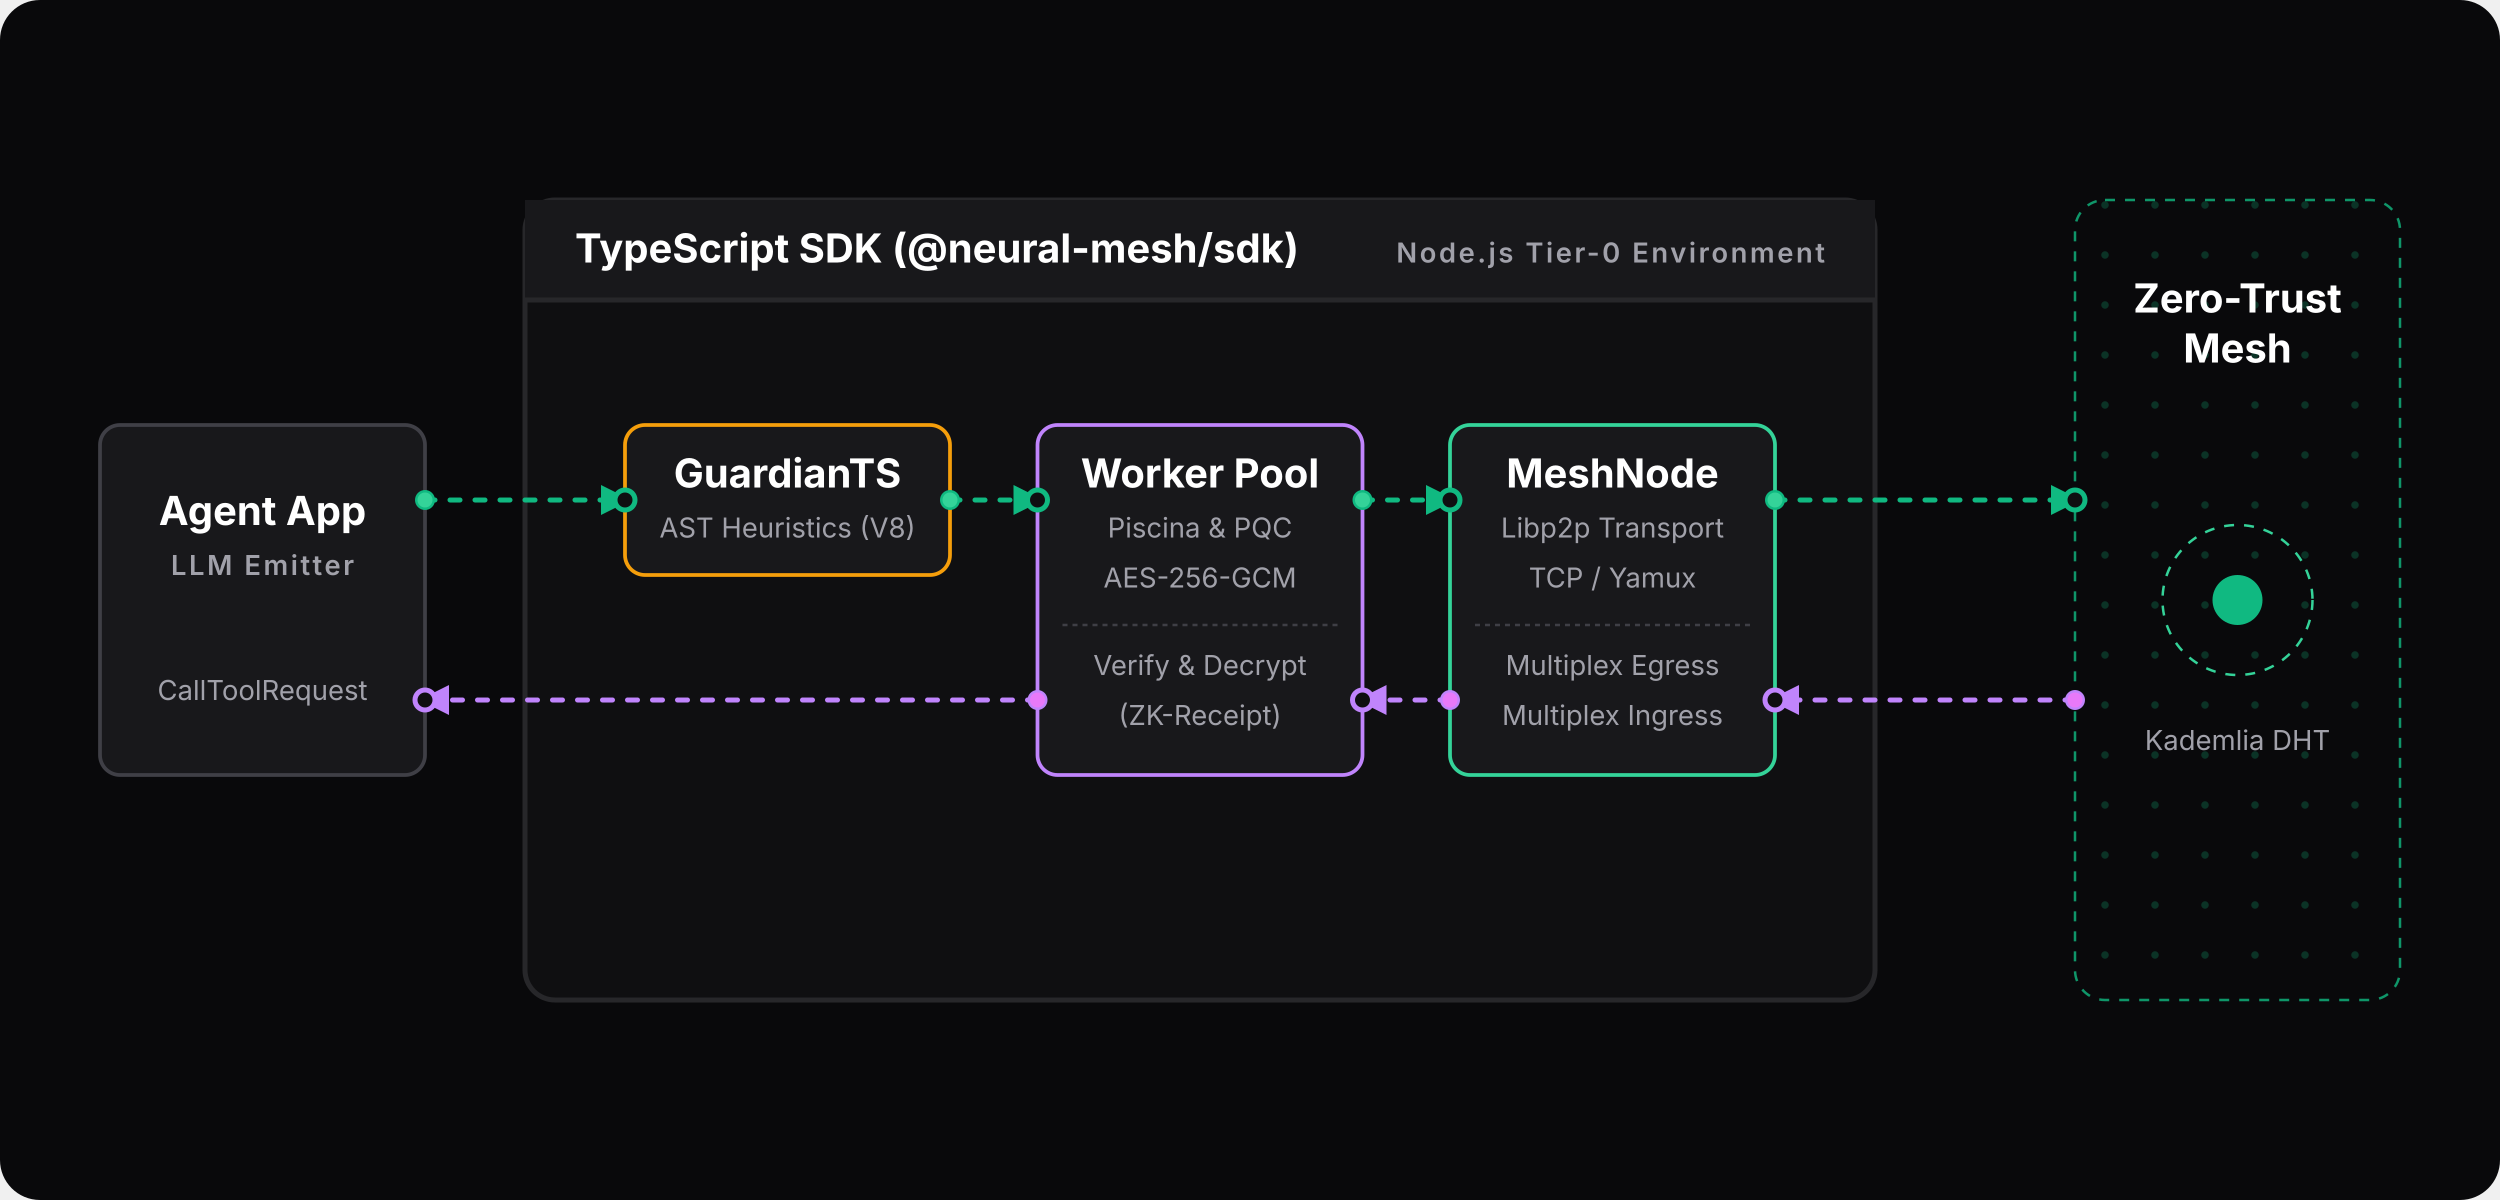
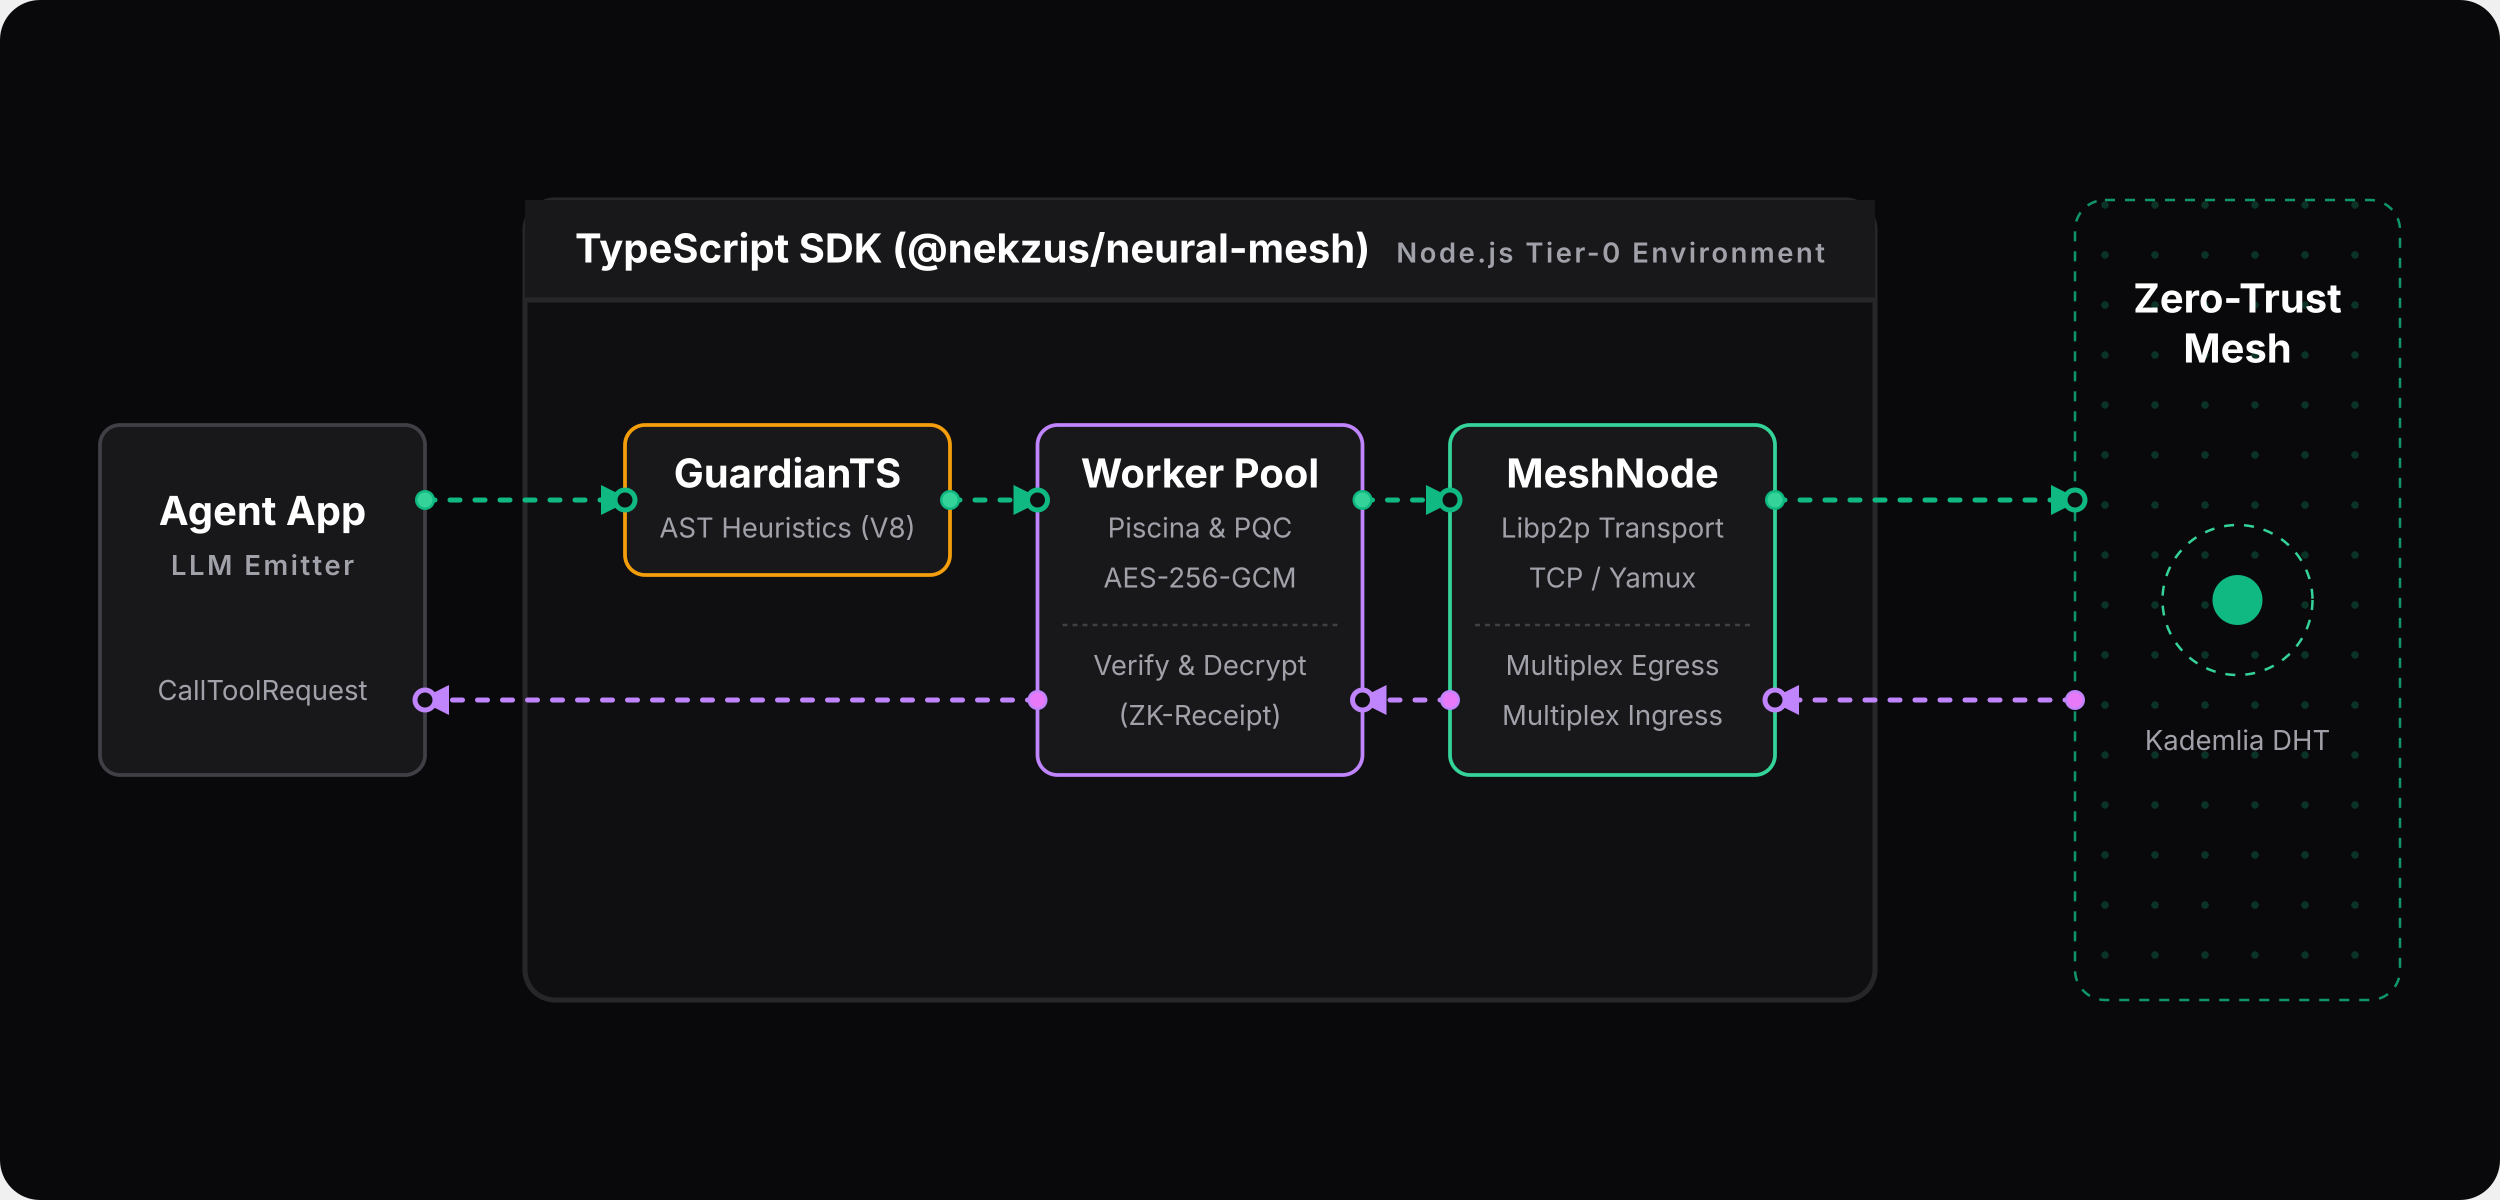
<svg xmlns="http://www.w3.org/2000/svg" width="1000" height="480" viewBox="0 0 1000 480">
  <rect width="1000" height="480" fill="#09090b" rx="16" />
  <defs>
    <pattern id="netBgDSdk" width="20" height="20" patternUnits="userSpaceOnUse">
      <circle cx="2" cy="2" r="1.5" fill="#10b981" opacity="0.3" />
    </pattern>
    <marker id="arrow-outD" viewBox="0 0 10 10" refX="8" refY="5" markerWidth="6" markerHeight="6" orient="auto-start-reverse">
      <path d="M 0 0 L 10 5 L 0 10 z" fill="#10b981" />
    </marker>
    <marker id="arrow-inD" viewBox="0 0 10 10" refX="8" refY="5" markerWidth="6" markerHeight="6" orient="auto-start-reverse">
      <path d="M 0 0 L 10 5 L 0 10 z" fill="#c084fc" />
    </marker>
  </defs>
  <style>
        .sfd-text {
            font-family: 'Inter', system-ui, sans-serif;
            fill: #FAFAFA;
            font-size: 13px;
            font-weight: 500;
        }

        .sfd-text-sm {
            font-family: 'Inter', system-ui, sans-serif;
            fill: #A1A1AA;
            font-size: 11px;
        }

        .sfd-title {
            font-family: 'Inter', system-ui, sans-serif;
            font-weight: 700;
            font-size: 16px;
            fill: #FFFFFF;
        }

        .sfd-subtitle {
            font-family: 'Inter', system-ui, sans-serif;
            font-size: 11px;
            fill: #A1A1AA;
            text-transform: uppercase;
            letter-spacing: 1px;
            font-weight: 600;
        }

        .sfd-zone {
            fill: #0f0f11;
            stroke: #27272a;
            stroke-width: 2;
            rx: 12;
        }

        .sfd-zone-net {
            fill: url(#netBgDSdk);
            stroke: #10b981;
            stroke-width: 1;
            rx: 12;
            stroke-dasharray: 4 4;
            opacity: 0.8;
        }

        .sfd-box {
            fill: #18181b;
            stroke-width: 1.5;
            rx: 8;
        }

        .sfd-box-amber {
            stroke: #f59e0b;
        }

        .sfd-box-purple {
            stroke: #c084fc;
        }

        .sfd-box-emerald {
            stroke: #34d399;
        }

        .sfd-box-zinc {
            stroke: #3f3f46;
        }

        .sfd-stream-out {
            stroke: #10b981;
            stroke-width: 2;
            fill: none;
            stroke-dasharray: 4 6;
            animation: dashOutSdkD 1s linear infinite;
            stroke-linecap: round;
        }

        .sfd-stream-in {
            stroke: #c084fc;
            stroke-width: 2;
            fill: none;
            stroke-dasharray: 4 6;
            animation: dashInSdkD 1s linear infinite;
            stroke-linecap: round;
        }

        @keyframes dashOutSdkD {
            to {
                stroke-dashoffset: -20;
            }
        }

        @keyframes dashInSdkD {
            to {
                stroke-dashoffset: -20;
            }
        }

        @keyframes t80OutSdkD {
            0% {
                transform: translateX(0px);
                opacity: 0;
            }

            10% {
                opacity: 1;
            }

            90% {
                opacity: 1;
            }

            100% {
                transform: translateX(80px);
                opacity: 0;
            }
        }

        @keyframes t35OutSdkD {
            0% {
                transform: translateX(0px);
                opacity: 0;
            }

            10% {
                opacity: 1;
            }

            90% {
                opacity: 1;
            }

            100% {
                transform: translateX(35px);
                opacity: 0;
            }
        }

        @keyframes t120OutSdkD {
            0% {
                transform: translateX(0px);
                opacity: 0;
            }

            10% {
                opacity: 1;
            }

            90% {
                opacity: 1;
            }

            100% {
                transform: translateX(120px);
                opacity: 0;
            }
        }

        @keyframes t120InSdkD {
            0% {
                transform: translateX(0px);
                opacity: 0;
            }

            10% {
                opacity: 1;
            }

            90% {
                opacity: 1;
            }

            100% {
                transform: translateX(-120px);
                opacity: 0;
            }
        }

        @keyframes t35InSdkD {
            0% {
                transform: translateX(0px);
                opacity: 0;
            }

            10% {
                opacity: 1;
            }

            90% {
                opacity: 1;
            }

            100% {
                transform: translateX(-35px);
                opacity: 0;
            }
        }

        @keyframes t245InSdkD {
            0% {
                transform: translateX(0px);
                opacity: 0;
            }

            10% {
                opacity: 1;
            }

            90% {
                opacity: 1;
            }

            100% {
                transform: translateX(-245px);
                opacity: 0;
            }
        }
    </style>
  <rect x="830" y="80" width="130" height="320" class="sfd-zone-net" />
  <text x="895" y="125" class="sfd-title" text-anchor="middle" fill="#10b981">Zero-Trust</text>
  <text x="895" y="145" class="sfd-title" text-anchor="middle" fill="#10b981">Mesh</text>
  <circle cx="895" cy="240" r="30" fill="none" stroke="#34d399" stroke-width="1" stroke-dasharray="4 4" />
  <circle cx="895" cy="240" r="10" fill="#10b981" />
  <text x="895" y="300" class="sfd-text-sm" text-anchor="middle">Kademlia DHT</text>
  <rect x="210" y="80" width="540" height="320" class="sfd-zone" />
  <rect x="210" y="80" width="540" height="40" fill="#18181b" style="border-radius: 12px 12px 0 0;" />
  <path d="M 210 120 L 750 120" stroke="#27272a" stroke-width="2" />
-   <text x="230" y="105" class="sfd-title">TypeScript SDK (@neural-mesh/sdk)</text>
+   <text x="230" y="105" class="sfd-title">TypeScript SDK (@nekzus/neural-mesh)</text>
  <text x="730" y="105" class="sfd-subtitle" text-anchor="end">Node.js Tier-0 Environment</text>
  <rect x="40" y="170" width="130" height="140" class="sfd-box sfd-box-zinc" />
  <text x="105" y="210" class="sfd-title" text-anchor="middle">Agent App</text>
  <text x="105" y="230" class="sfd-subtitle" text-anchor="middle">LLM Emitter</text>
  <text x="105" y="280" class="sfd-text-sm" text-anchor="middle">CallToolRequest</text>
  <rect x="250" y="170" width="130" height="60" class="sfd-box sfd-box-amber" />
  <text x="315" y="195" class="sfd-title" text-anchor="middle" fill="#fcd34d">GuardianTS</text>
  <text x="315" y="215" class="sfd-text-sm" text-anchor="middle">AST Heuristics (V8)</text>
  <rect x="415" y="170" width="130" height="140" class="sfd-box sfd-box-purple" />
  <text x="480" y="195" class="sfd-title" text-anchor="middle" fill="#e879f9">Worker Pool</text>
  <text x="480" y="215" class="sfd-text-sm" text-anchor="middle">Piscina &amp; PQC</text>
  <text x="480" y="235" class="sfd-text-sm" text-anchor="middle">AES-256-GCM</text>
  <line x1="425" y1="250" x2="535" y2="250" stroke="#3f3f46" stroke-width="1" stroke-dasharray="2 2" />
  <text x="480" y="270" class="sfd-text-sm" text-anchor="middle">Verify &amp; Decrypt</text>
  <text x="480" y="290" class="sfd-text-sm" text-anchor="middle">(ZK-Receipt)</text>
  <rect x="580" y="170" width="130" height="140" class="sfd-box sfd-box-emerald" />
  <text x="645" y="195" class="sfd-title" text-anchor="middle" fill="#6ee7b7">MeshNode</text>
  <text x="645" y="215" class="sfd-text-sm" text-anchor="middle">Libp2p Transport</text>
  <text x="645" y="235" class="sfd-text-sm" text-anchor="middle">TCP / Yamux</text>
  <line x1="590" y1="250" x2="700" y2="250" stroke="#3f3f46" stroke-width="1" stroke-dasharray="2 2" />
  <text x="645" y="270" class="sfd-text-sm" text-anchor="middle">Multiplex Egress</text>
  <text x="645" y="290" class="sfd-text-sm" text-anchor="middle">Multiplex Ingress</text>
  <path d="M 170 200 L 250 200" class="sfd-stream-out" marker-end="url(#arrow-outD)" />
  <path d="M 380 200 L 415 200" class="sfd-stream-out" marker-end="url(#arrow-outD)" />
  <path d="M 545 200 L 580 200" class="sfd-stream-out" marker-end="url(#arrow-outD)" />
  <path d="M 710 200 L 830 200" class="sfd-stream-out" marker-end="url(#arrow-outD)" />
  <path d="M 830 280 L 710 280" class="sfd-stream-in" marker-end="url(#arrow-inD)" />
  <path d="M 580 280 L 545 280" class="sfd-stream-in" marker-end="url(#arrow-inD)" />
  <path d="M 415 280 L 170 280" class="sfd-stream-in" marker-end="url(#arrow-inD)" />
  <circle cx="170" cy="200" r="4" fill="#10b981" />
  <circle cx="250" cy="200" r="4" fill="#0f0f11" stroke="#10b981" stroke-width="2" />
  <circle cx="380" cy="200" r="4" fill="#10b981" />
  <circle cx="415" cy="200" r="4" fill="#0f0f11" stroke="#10b981" stroke-width="2" />
  <circle cx="545" cy="200" r="4" fill="#10b981" />
  <circle cx="580" cy="200" r="4" fill="#0f0f11" stroke="#10b981" stroke-width="2" />
  <circle cx="710" cy="200" r="4" fill="#10b981" />
  <circle cx="830" cy="200" r="4" fill="#0f0f11" stroke="#10b981" stroke-width="2" />
  <circle cx="830" cy="280" r="4" fill="#c084fc" />
  <circle cx="710" cy="280" r="4" fill="#0f0f11" stroke="#c084fc" stroke-width="2" />
  <circle cx="580" cy="280" r="4" fill="#c084fc" />
  <circle cx="545" cy="280" r="4" fill="#0f0f11" stroke="#c084fc" stroke-width="2" />
  <circle cx="415" cy="280" r="4" fill="#c084fc" />
  <circle cx="170" cy="280" r="4" fill="#0f0f11" stroke="#c084fc" stroke-width="2" />
  <g transform="translate(170, 200)">
    <circle cx="0" cy="0" r="3" fill="#34d399" style="animation: t80OutSdkD 1.8s infinite;" />
  </g>
  <g transform="translate(380, 200)">
    <circle cx="0" cy="0" r="3" fill="#34d399" style="animation: t35OutSdkD 1s infinite;" />
  </g>
  <g transform="translate(545, 200)">
    <circle cx="0" cy="0" r="3" fill="#34d399" style="animation: t35OutSdkD 1.2s infinite;" />
  </g>
  <g transform="translate(710, 200)">
    <circle cx="0" cy="0" r="3" fill="#34d399" style="animation: t120OutSdkD 2s infinite;" />
  </g>
  <g transform="translate(830, 280)">
    <circle cx="0" cy="0" r="3" fill="#e879f9" style="animation: t120InSdkD 2s infinite;" />
  </g>
  <g transform="translate(580, 280)">
    <circle cx="0" cy="0" r="3" fill="#e879f9" style="animation: t35InSdkD 1s infinite;" />
  </g>
  <g transform="translate(415, 280)">
    <circle cx="0" cy="0" r="3" fill="#e879f9" style="animation: t245InSdkD 2.5s infinite;" />
  </g>
</svg>
